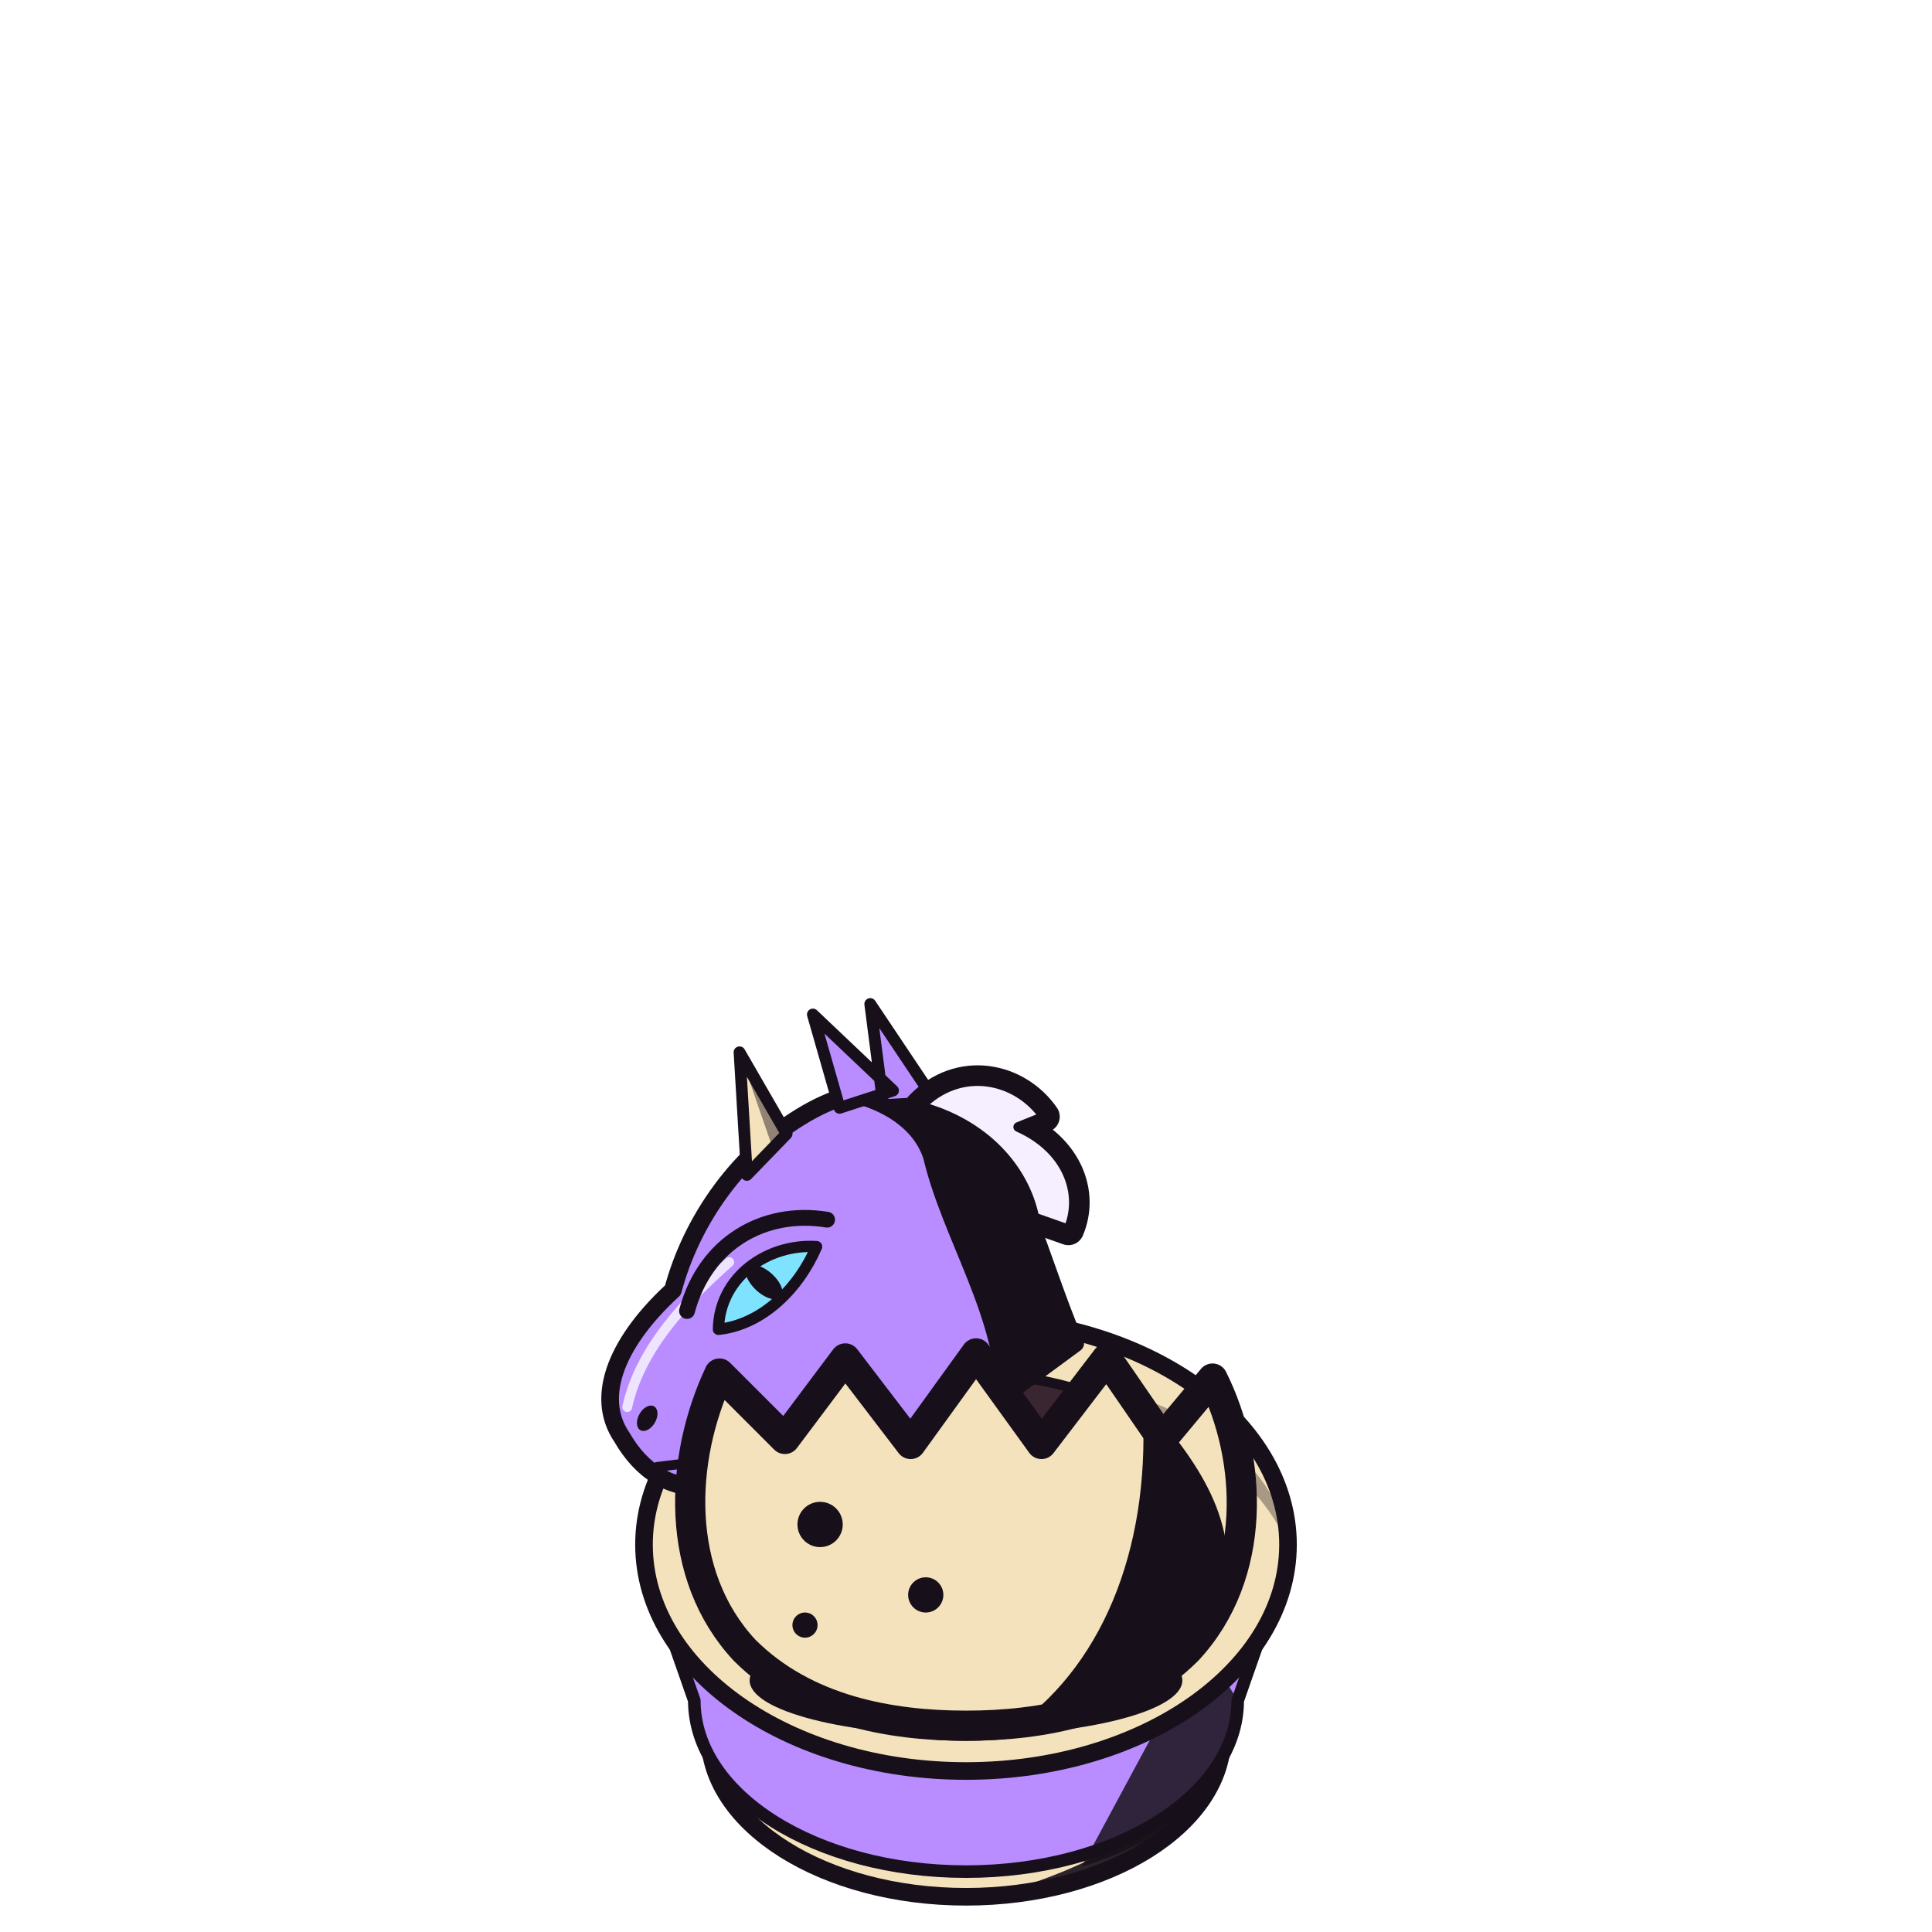
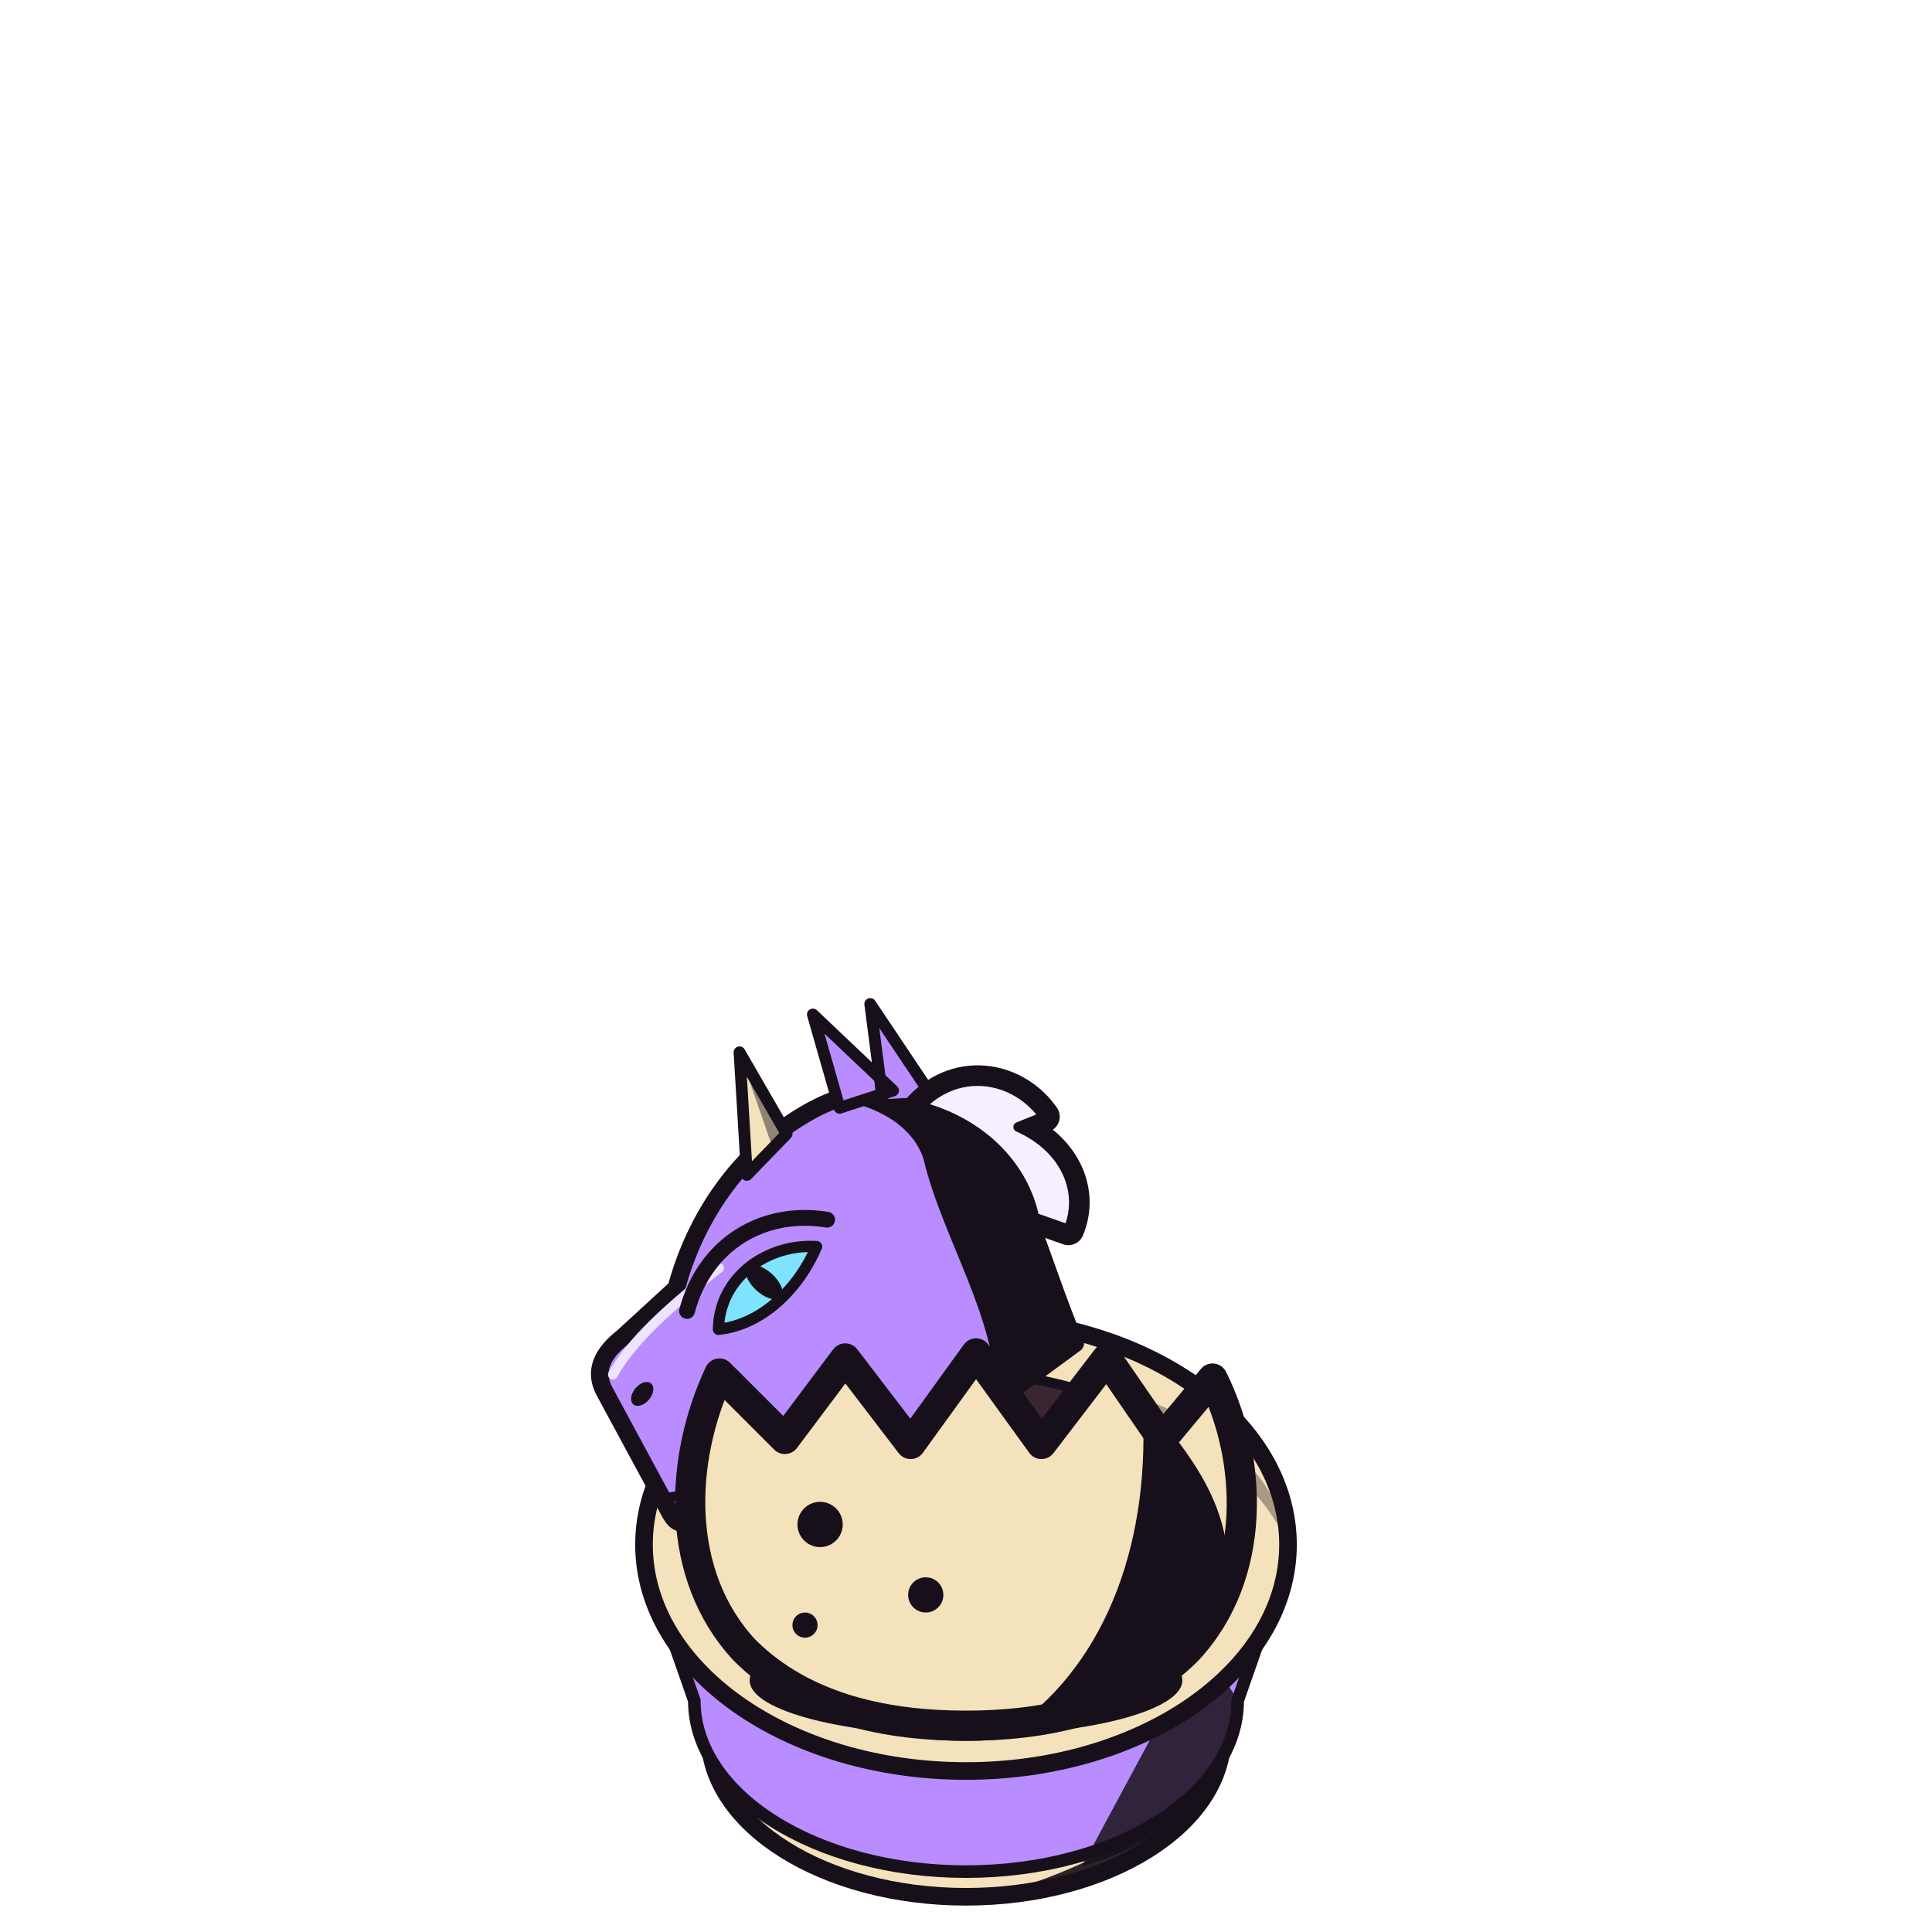
<svg xmlns="http://www.w3.org/2000/svg" viewBox="0 0 768 768" width="768" height="768">
  <path d="M256,614 L282,690 A102,64 0 0 0 486,690 L512,614 Z" fill="#f4e2bd" stroke="#17101a" stroke-width="7" stroke-linejoin="round" />
  <path d="M498,614 L486,690 A102,64 0 0 1 392,754 C440,742 478,716 486,690 Z" fill="#17101a" opacity=".9" />
  <path d="M262,636 L276,676 A108,68 0 0 0 492,676 L506,636 A128,90 0 0 1 262,636 Z" fill="#b98cff" stroke="#17101a" stroke-width="5" stroke-linejoin="round" />
  <path d="M470,640 L492,676 A108,68 0 0 1 430,742 L458,690 Z" fill="#17101a" opacity=".85" />
  <ellipse cx="384" cy="614" rx="128" ry="90" fill="#f4e2bd" stroke="#17101a" stroke-width="7" />
  <ellipse cx="384" cy="618" rx="108" ry="72" fill="#3a2630" stroke="#17101a" stroke-width="4" />
  <path d="M424,554 A128,90 0 0 1 512,614 A108,72 0 0 0 454,556 Z" fill="#17101a" opacity=".35" />
  <ellipse cx="384" cy="668" rx="86" ry="22" fill="#17101a" />
  <g transform="translate(104 222) scale(.78) rotate(-30 380 420)">
-     <path d="M196,346 C194,320 220,302 256,294 C282,268 320,250 360,250 C396,250 424,268 430,298 C440,332 426,372 420,420 L330,430 C292,418 250,402 222,390 C204,382 196,366 196,346 Z" fill="#b98cff" stroke="#17101a" stroke-width="9" stroke-linejoin="round" />
+     <path d="M198,392 L200,322 C200,310 208,304 222,302 L258,294 C284,268 320,250 360,250 C396,250 424,268 430,298 C440,332 426,372 420,420 L330,430 C292,418 250,404 222,402 L206,400 C200,400 198,398 198,392 Z" fill="#b98cff" stroke="#17101a" stroke-width="9" stroke-linejoin="round" />
    <path d="M372,248 C402,248 424,266 430,296 C440,330 426,372 420,420 L370,426 C392,390 388,340 400,300 C404,282 392,262 372,248 Z" fill="#17101a" />
-     <path d="M206,334 C226,312 258,302 288,296" fill="none" stroke="#efe4ff" stroke-width="5" stroke-linecap="round" />
+     <path d="M208,316 C224,306 252,300 282,296" fill="none" stroke="#efe4ff" stroke-width="5" stroke-linecap="round" />
    <g transform="translate(296 316)">
      <g transform="scale(1.15)">
        <path d="M-26,6 C-14,-14 12,-16 30,-4 C14,8 -8,14 -26,6 Z" fill="#7fe3ff" stroke="#17101a" stroke-width="5" stroke-linejoin="round" />
        <ellipse cx="2" cy="-2" rx="5" ry="10" transform="rotate(-18 2 -2)" fill="#17101a" />
        <path d="M-34,-8 C-12,-30 18,-30 40,-12" fill="none" stroke="#17101a" stroke-width="7" stroke-linecap="round" />
      </g>
    </g>
-     <ellipse cx="212" cy="344" rx="7" ry="4.5" fill="#17101a" transform="rotate(-30 212 344)" />
-     <path d="M204,368 C228,378 242,386 252,384" fill="none" stroke="#17101a" stroke-width="5" stroke-linecap="round" />
+     <ellipse cx="216" cy="332" rx="7" ry="4.5" fill="#17101a" transform="rotate(-20 216 332)" />
+     <path d="M200,384 C225,394 240,390 250,388" fill="none" stroke="#17101a" stroke-width="5" stroke-linecap="round" />
    <path d="M376,256 L388,208 L404,262 Z M396,266 L416,218 L420,278 Z" fill="#b98cff" stroke="#17101a" stroke-width="6" stroke-linejoin="round" />
    <path d="M318,262 L346,254 L346,206 Z" fill="#f4e2bd" stroke="#17101a" stroke-width="6" stroke-linejoin="round" />
    <path d="M336,258 L346,254 L346,206 Z" fill="#17101a" opacity=".45" />
    <path d="M412,276 C440,268 462,288 464,312 L450,310 C466,332 462,356 446,368 L434,354 C442,330 436,300 412,276 Z" fill="none" stroke="#17101a" stroke-width="16" stroke-linejoin="round" />
    <path d="M412,276 C440,268 462,288 464,312 L450,310 C466,332 462,356 446,368 L434,354 C442,330 436,300 412,276 Z" fill="#f6efff" stroke="#17101a" stroke-width="5" stroke-linejoin="round" />
  </g>
  <path d="M286,546 L312,572 L336,540 L362,574 L388,538 L414,574 L440,540 L462,572 L482,548 C498,580 500,626 472,656 C448,680 414,686 384,686 C354,686 320,680 296,656 C268,626 270,580 286,546 Z" fill="#f4e2bd" stroke="#17101a" stroke-width="12" stroke-linejoin="round" />
  <path d="M454,556 C476,580 494,606 486,636 C476,668 440,684 404,686 C440,660 458,612 454,556 Z" fill="#17101a" />
  <circle cx="326" cy="606" r="9" fill="#17101a" />
  <circle cx="368" cy="634" r="7" fill="#17101a" />
  <circle cx="320" cy="646" r="5" fill="#17101a" />
</svg>
